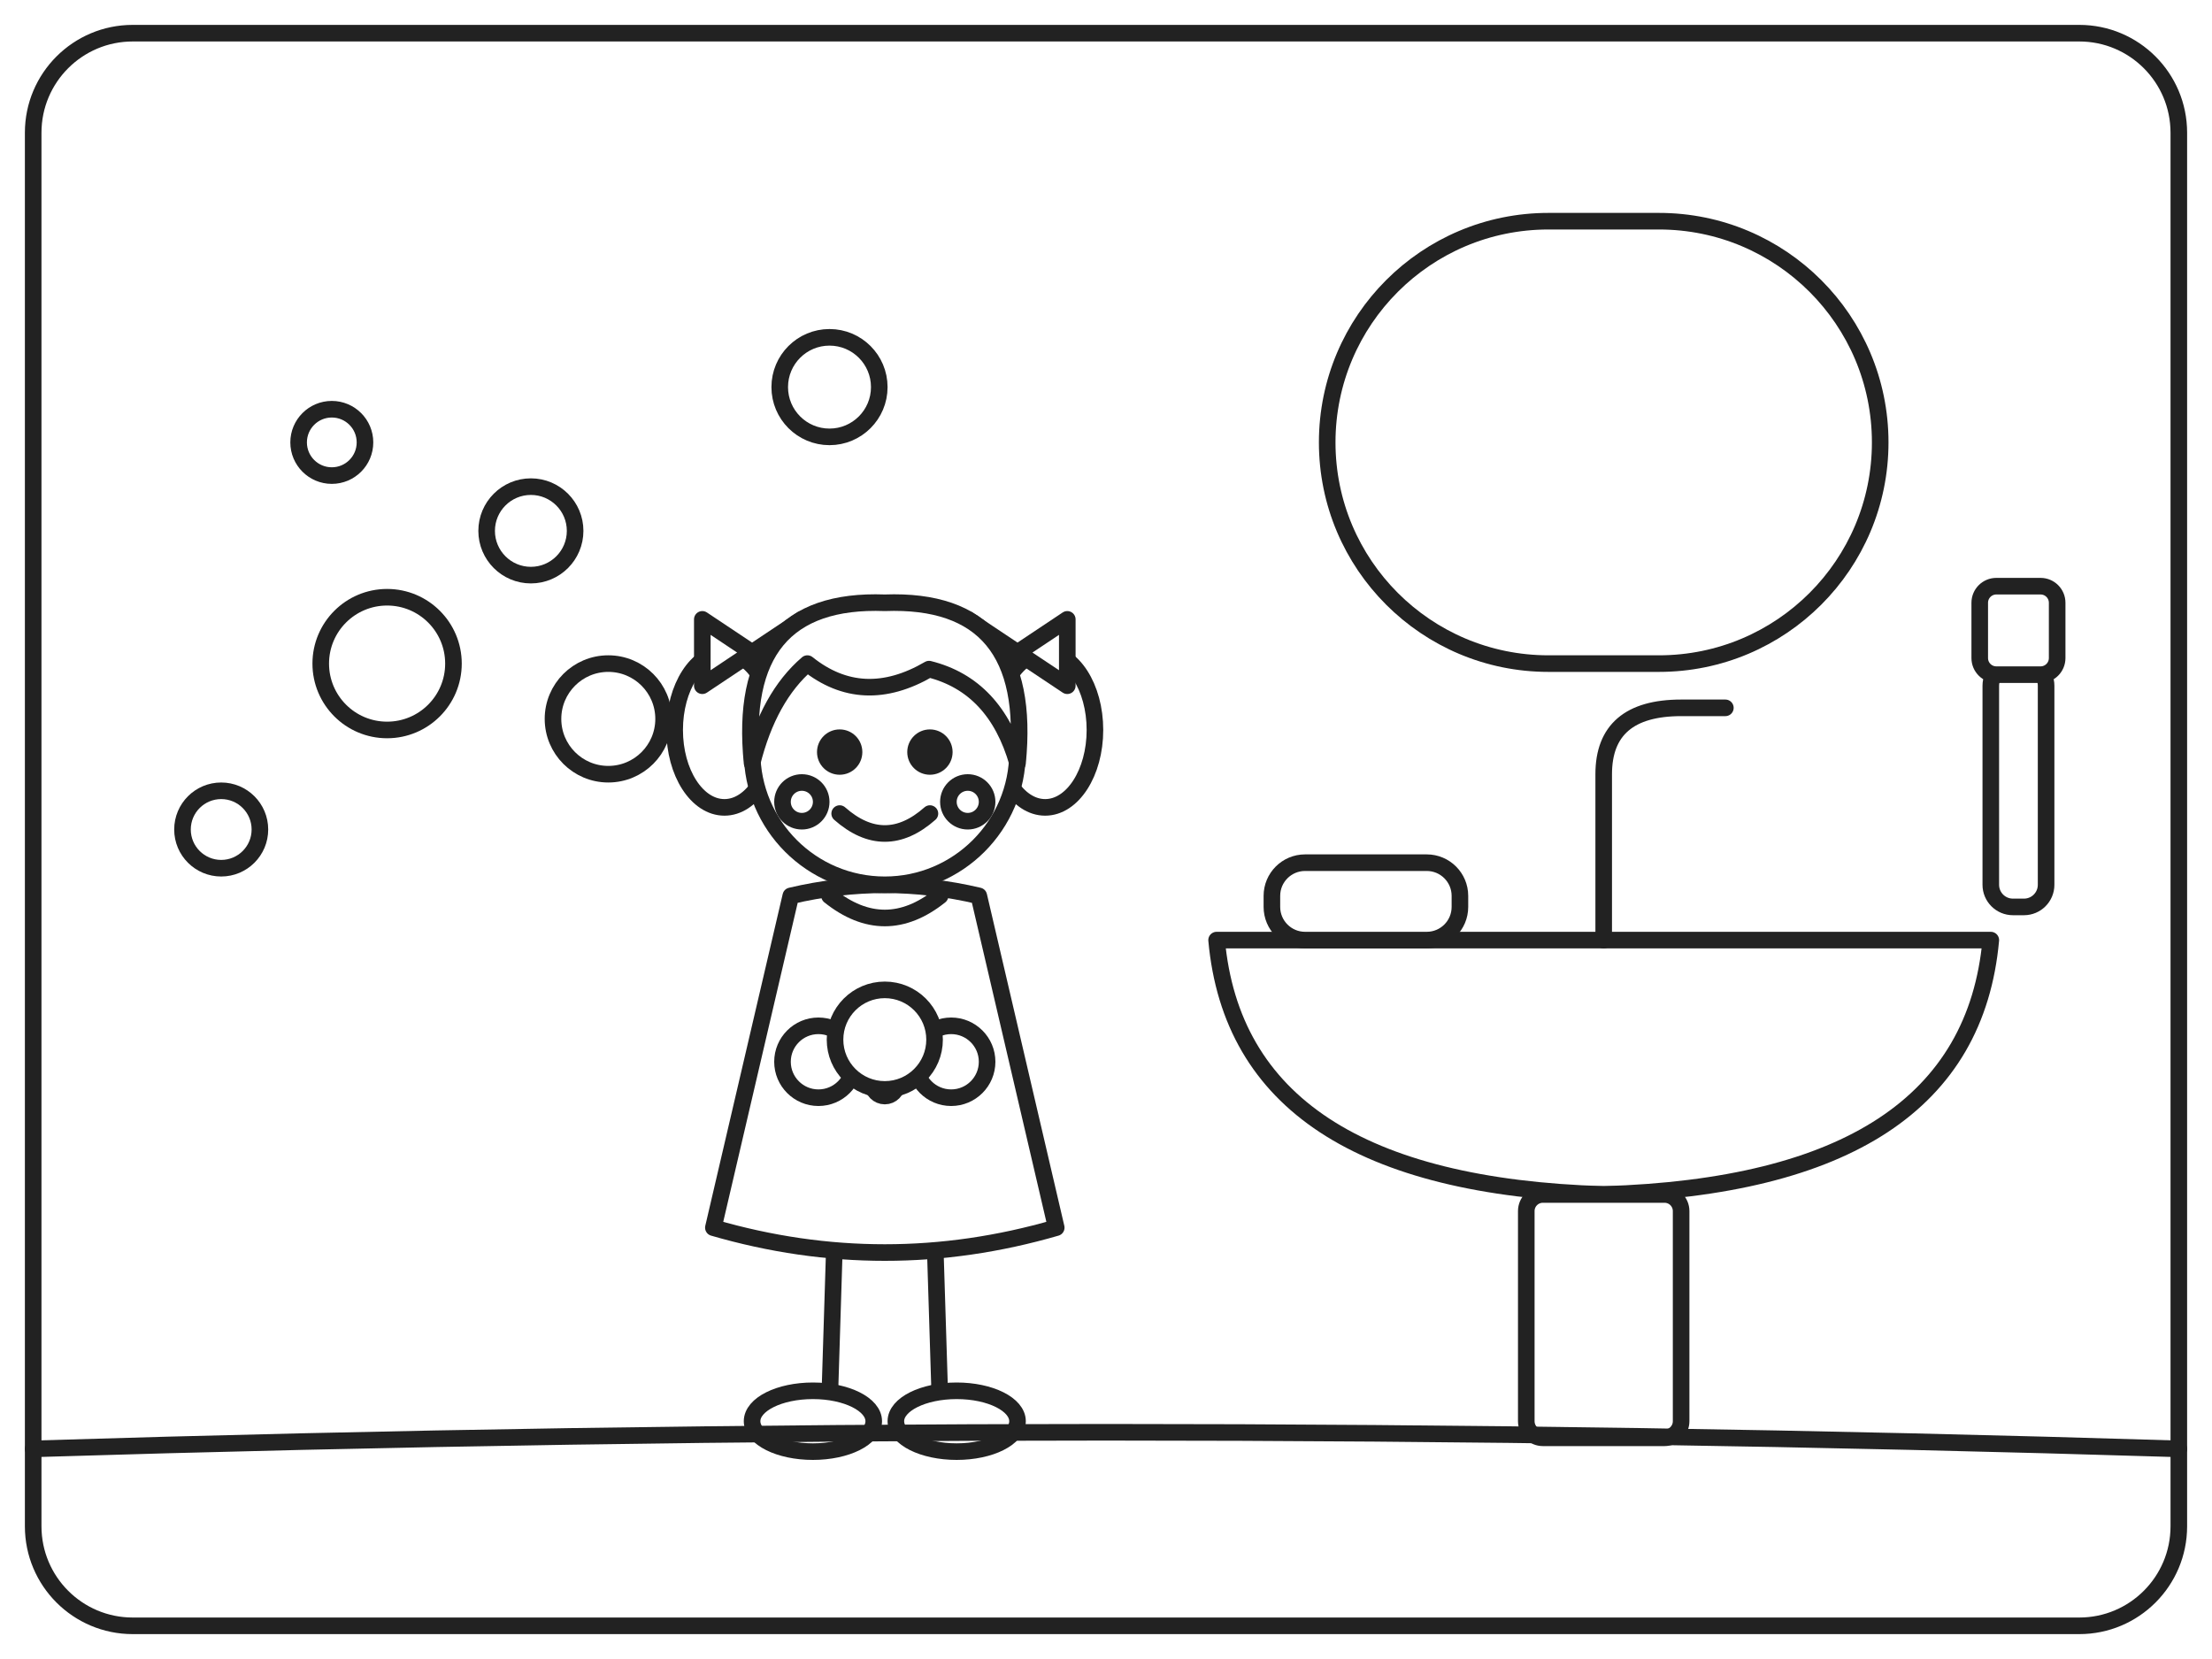
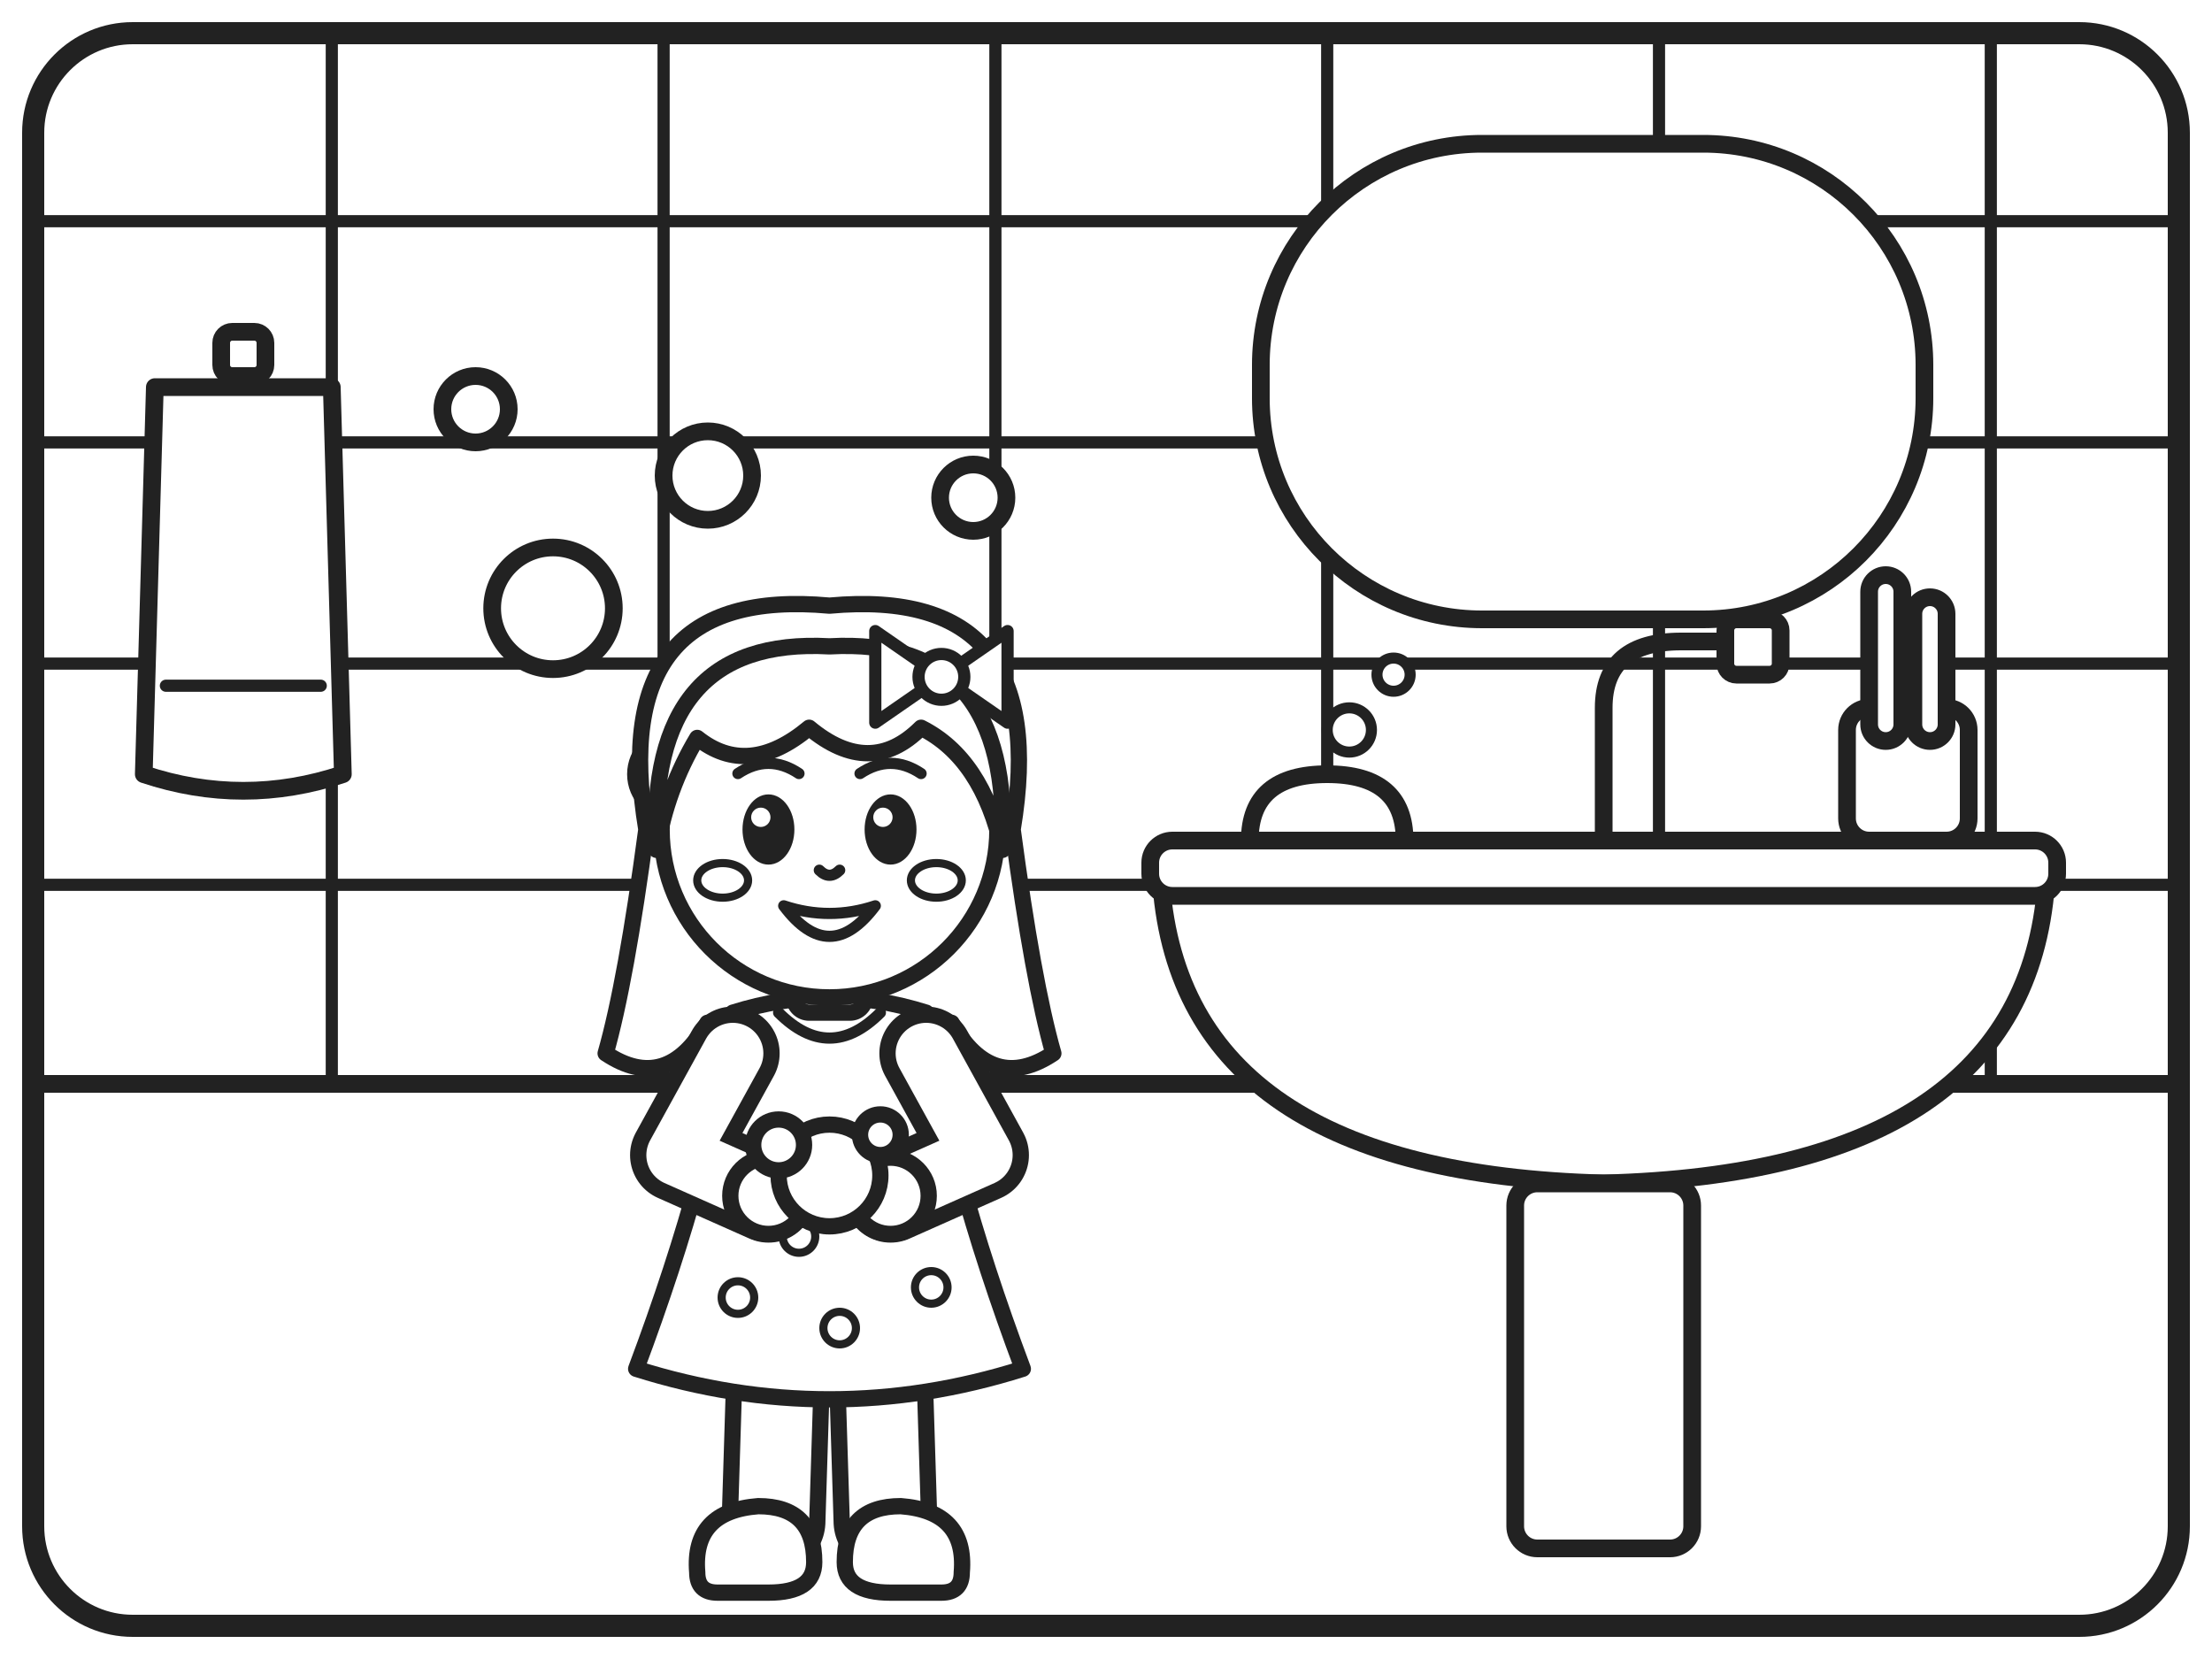
<svg xmlns="http://www.w3.org/2000/svg" viewBox="0 0 400 300" width="800" height="600">
-   <rect x="0" y="0" width="400" height="300" fill="#fff" />
-   <g fill="none" stroke="#222" stroke-width="3" stroke-linecap="round" stroke-linejoin="round">
-     <rect x="6" y="6" width="388" height="288" rx="18" fill="#fff" />
-     <rect x="240" y="40" width="100" height="80" rx="40" fill="#fff" />
-     <path d="M 220 170 L 360 170 Q 356 214 290 216 Q 224 214 220 170 Z" fill="#fff" />
-     <rect x="276" y="216" width="28" height="44" rx="3" fill="#fff" />
-     <path d="M 290 170 L 290 140 Q 290 128 304 128 L 312 128" fill="none" />
-     <rect x="360" y="120" width="10" height="44" rx="4" fill="#fff" />
-     <rect x="358" y="106" width="14" height="16" rx="3" fill="#fff" />
-     <rect x="230" y="156" width="34" height="14" rx="6" fill="#fff" />
-     <circle cx="70" cy="120" r="12" fill="#fff" />
-     <circle cx="96" cy="96" r="8" fill="#fff" />
-     <circle cx="60" cy="80" r="6" fill="#fff" />
-     <circle cx="110" cy="130" r="10" fill="#fff" />
-     <circle cx="40" cy="150" r="7" fill="#fff" />
-     <circle cx="150" cy="70" r="9" fill="#fff" />
-     <g transform="translate(160,262) scale(1.0,1.0)">
-       <line x1="-9" y1="-40" x2="-10" y2="-8" />
-       <line x1="9" y1="-40" x2="10" y2="-8" />
-       <ellipse cx="-13" cy="-5" rx="11" ry="5.5" fill="#fff" />
-       <ellipse cx="13" cy="-5" rx="11" ry="5.5" fill="#fff" />
-       <line x1="-18" y1="-92" x2="-12" y2="-70" />
-       <line x1="18" y1="-92" x2="12" y2="-70" />
-       <path d="M -17 -100 Q 0 -104 17 -100 L 31 -40 Q 0 -31 -31 -40 Z" fill="#fff" />
-       <path d="M -10 -100 Q 0 -92 10 -100" fill="none" />
-       <circle cx="0" cy="-78" r="2.2" fill="#222" />
-       <circle cx="0" cy="-66" r="2.2" fill="#222" />
-       <circle cx="-12" cy="-70" r="6.5" fill="#fff" />
-       <circle cx="12" cy="-70" r="6.5" fill="#fff" />
-       <ellipse cx="-29" cy="-130" rx="9" ry="14" fill="#fff" />
-       <ellipse cx="29" cy="-130" rx="9" ry="14" fill="#fff" />
-       <path d="M -24 -144 l -9 -6 l 0 12 Z M -24 -144 l 9 -6 l 0 12 Z" fill="#fff" />
-       <path d="M 24 -144 l -9 -6 l 0 12 Z M 24 -144 l 9 -6 l 0 12 Z" fill="#fff" />
-       <circle cx="0" cy="-126" r="24" fill="#fff" />
-       <path d="M -24 -124 Q -27 -154 0 -153 Q 27 -154 24 -124 Q 20 -138 8 -141 Q -4 -134 -14 -142 Q -21 -136 -24 -124 Z" fill="#fff" />
-       <circle cx="-8.16" cy="-126" r="2.6" fill="#222" />
-       <circle cx="8.16" cy="-126" r="2.6" fill="#222" />
-       <path d="M -8.16 -114.88 Q 0 -107.68 8.16 -114.88" fill="none" />
-       <circle cx="-15" cy="-117" r="3.5" fill="none" />
-       <circle cx="15" cy="-117" r="3.5" fill="none" />
-       <circle cx="0" cy="-74" r="9" fill="#fff" />
+   <rect width="400" height="300" fill="#fff" />
+   <clipPath id="c">
+     <rect x="6" y="6" width="388" height="288" rx="18" />
+   </clipPath>
+   <g fill="none" stroke="#222" stroke-width="3.2" stroke-linecap="round" stroke-linejoin="round">
+     <g clip-path="url(#c)">
+       <line x1="6.0" y1="196.0" x2="394.0" y2="196.0" />
+       <path d="M 6 40 L 394 40" fill="none" stroke-width="2.2" />
+       <path d="M 6 80 L 394 80" fill="none" stroke-width="2.2" />
+       <path d="M 6 120 L 394 120" fill="none" stroke-width="2.2" />
+       <path d="M 6 160 L 394 160" fill="none" stroke-width="2.2" />
+       <path d="M 60 6 L 60 196" fill="none" stroke-width="2.2" />
+       <path d="M 120 6 L 120 196" fill="none" stroke-width="2.2" />
+       <path d="M 180 6 L 180 196" fill="none" stroke-width="2.2" />
+       <path d="M 240 6 L 240 196" fill="none" stroke-width="2.2" />
+       <path d="M 300 6 L 300 196" fill="none" stroke-width="2.2" />
+       <path d="M 360 6 L 360 196" fill="none" stroke-width="2.2" />
+       <rect x="6.0" y="196.0" width="388.0" height="100.0" rx="0" fill="#fff" />
+       <rect x="228.0" y="26.0" width="120.0" height="86.0" rx="40" fill="#fff" />
+       <path d="M 210 160 L 370 160 Q 366 212 290 214 Q 214 212 210 160 Z" fill="#fff" />
+       <rect x="274.0" y="214.0" width="32.0" height="66.0" rx="4" fill="#fff" />
+       <rect x="208.0" y="152.0" width="164.0" height="10.0" rx="4" fill="#fff" />
+       <path d="M 290 152 L 290 128 Q 290 116 304 116 L 314 116" fill="none" />
+       <rect x="312.0" y="112.0" width="10.0" height="10.0" rx="2" fill="#fff" />
+       <path d="M 226 152 Q 226 140 240 140 Q 254 140 254 152 Z" fill="#fff" />
+       <circle cx="244.0" cy="132.0" r="4" fill="#fff" stroke-width="2" />
+       <circle cx="252.0" cy="122.0" r="3" fill="#fff" stroke-width="2" />
+       <rect x="334.0" y="128.0" width="22.0" height="24.0" rx="4" fill="#fff" />
+       <rect x="338.0" y="104.0" width="6.0" height="30.0" rx="3" fill="#fff" />
+       <rect x="346.0" y="108.0" width="6.0" height="26.0" rx="3" fill="#fff" />
+       <rect x="40.0" y="60.0" width="8.0" height="8.0" rx="2" fill="#fff" />
+       <path d="M 28 70 L 60 70 L 62 140 Q 44 146 26 140 Z" fill="#fff" />
+       <path d="M 30 124 L 58 124" fill="none" stroke-width="2.2" />
+       <circle cx="100.0" cy="110.0" r="11" fill="#fff" />
+       <circle cx="128.0" cy="86.0" r="8" fill="#fff" />
+       <circle cx="86.0" cy="74.0" r="6" fill="#fff" />
+       <circle cx="150.0" cy="120.0" r="9" fill="#fff" />
+       <circle cx="122.0" cy="140.0" r="7" fill="#fff" />
+       <circle cx="176.0" cy="90.0" r="6" fill="#fff" />
+       <g transform="translate(150.0,288.0) scale(0.92,0.92)">
+         <path d="M -36 -150 Q -44 -198 0 -194 Q 44 -198 36 -150 Q 40 -120 44 -106 Q 32 -98 24 -112 L -24 -112 Q -32 -98 -44 -106 Q -40 -120 -36 -150 Z" fill="#fff" />
+         <path d="M -10.0 -46.0 L -11.0 -14.0" fill="none" stroke="#222" stroke-width="20.4" />
+         <path d="M -10.0 -46.0 L -11.0 -14.0" fill="none" stroke="#fff" stroke-width="14" />
+         <path d="M 10.0 -46.0 L 11.0 -14.0" fill="none" stroke="#222" stroke-width="20.4" />
+         <path d="M 10.0 -46.0 L 11.0 -14.0" fill="none" stroke="#fff" stroke-width="14" />
+         <path d="M -26 -4 Q -27 -16 -14 -17 Q -3 -17 -3 -6 Q -3 0 -12 0 L -22 0 Q -26 0 -26 -4 Z" fill="#fff" />
+         <path d="M 26 -4 Q 27 -16 14 -17 Q 3 -17 3 -6 Q 3 0 12 0 L 22 0 Q 26 0 26 -4 Z" fill="#fff" />
+         <path d="M -19 -114 Q 0 -120 19 -114 Q 23 -84 38 -44 Q 0 -32 -38 -44 Q -23 -84 -19 -114 Z" fill="#fff" />
+         <path d="M -21 -88 Q 0 -83 21 -88" fill="none" stroke-width="2.2" />
+         <path d="M -10 -114 Q 0 -104 10 -114" fill="none" stroke-width="2.2" />
+         <circle cx="-18.0" cy="-58.0" r="3.2" fill="#fff" stroke-width="1.6" />
+         <circle cx="2.0" cy="-52.0" r="3.2" fill="#fff" stroke-width="1.6" />
+         <circle cx="20.0" cy="-60.0" r="3.2" fill="#fff" stroke-width="1.6" />
+         <circle cx="-6.0" cy="-70.0" r="3.2" fill="#fff" stroke-width="1.6" />
+         <circle cx="12.0" cy="-74.0" r="3.2" fill="#fff" stroke-width="1.6" />
+         <path d="M -19.0 -106.0 L -30.0 -86.0 L -12.0 -78.0" fill="none" stroke="#222" stroke-width="18.4" />
+         <path d="M -19.0 -106.0 L -30.0 -86.0 L -12.0 -78.0" fill="none" stroke="#fff" stroke-width="12" />
+         <path d="M 19.0 -106.0 L 30.0 -86.0 L 12.0 -78.0" fill="none" stroke="#222" stroke-width="18.4" />
+         <path d="M 19.0 -106.0 L 30.0 -86.0 L 12.0 -78.0" fill="none" stroke="#fff" stroke-width="12" />
+         <circle cx="-12.0" cy="-78.0" r="7.5" fill="#fff" />
+         <circle cx="12.0" cy="-78.0" r="7.5" fill="#fff" />
+         <circle cx="0.0" cy="-82.0" r="10" fill="#fff" />
+         <circle cx="-10.0" cy="-88.0" r="5" fill="#fff" />
+         <circle cx="10.0" cy="-90.0" r="4" fill="#fff" />
+         <rect x="-7.0" y="-124.0" width="14.0" height="10.0" rx="3" fill="#fff" />
+         <circle cx="0.0" cy="-150.0" r="33" fill="#fff" />
+         <path d="M -34 -146 Q -36 -188 0 -186 Q 36 -188 34 -146 Q 30 -164 18 -170 Q 8 -160 -4 -170 Q -16 -160 -26 -168 Q -32 -158 -34 -146 Z" fill="#fff" />
+         <path d="M 22 -180 l -13 -9 l 0 18 Z M 22 -180 l 13 -9 l 0 18 Z" fill="#fff" stroke-width="2.4" />
+         <circle cx="22.0" cy="-180.0" r="4.5" fill="#fff" stroke-width="2.4" />
+         <ellipse cx="-12.0" cy="-150.0" rx="4.6" ry="6.4" fill="#222" stroke-width="1" />
+         <circle cx="-13.5" cy="-152.4" r="1.9" fill="#fff" stroke="none" />
+         <path d="M -6.0 -161.0 Q -12.0 -165.0 -18.0 -161.0" fill="none" stroke-width="2.2" />
+         <ellipse cx="12.0" cy="-150.0" rx="4.6" ry="6.4" fill="#222" stroke-width="1" />
+         <circle cx="10.5" cy="-152.4" r="1.9" fill="#fff" stroke="none" />
+         <path d="M 6.0 -161.0 Q 12.0 -165.0 18.0 -161.0" fill="none" stroke-width="2.2" />
+         <path d="M -2.0 -142.0 Q 0 -140.0 2.0 -142.0" fill="none" stroke-width="2.2" />
+         <path d="M -9.0 -135.0 Q 0 -123.0 9.0 -135.0 Q 0 -132.0 -9.0 -135.0 Z" fill="#fff" stroke-width="2.2" />
+         <ellipse cx="-21.0" cy="-140.0" rx="5.0" ry="3.4" fill="none" stroke-width="1.6" />
+         <ellipse cx="21.0" cy="-140.0" rx="5.0" ry="3.4" fill="none" stroke-width="1.6" />
+       </g>
    </g>
-     <path d="M 6 262 Q 200 256 394 262" fill="none" />
+     <rect x="6" y="6" width="388" height="288" rx="18" fill="none" stroke-width="4" />
  </g>
</svg>
